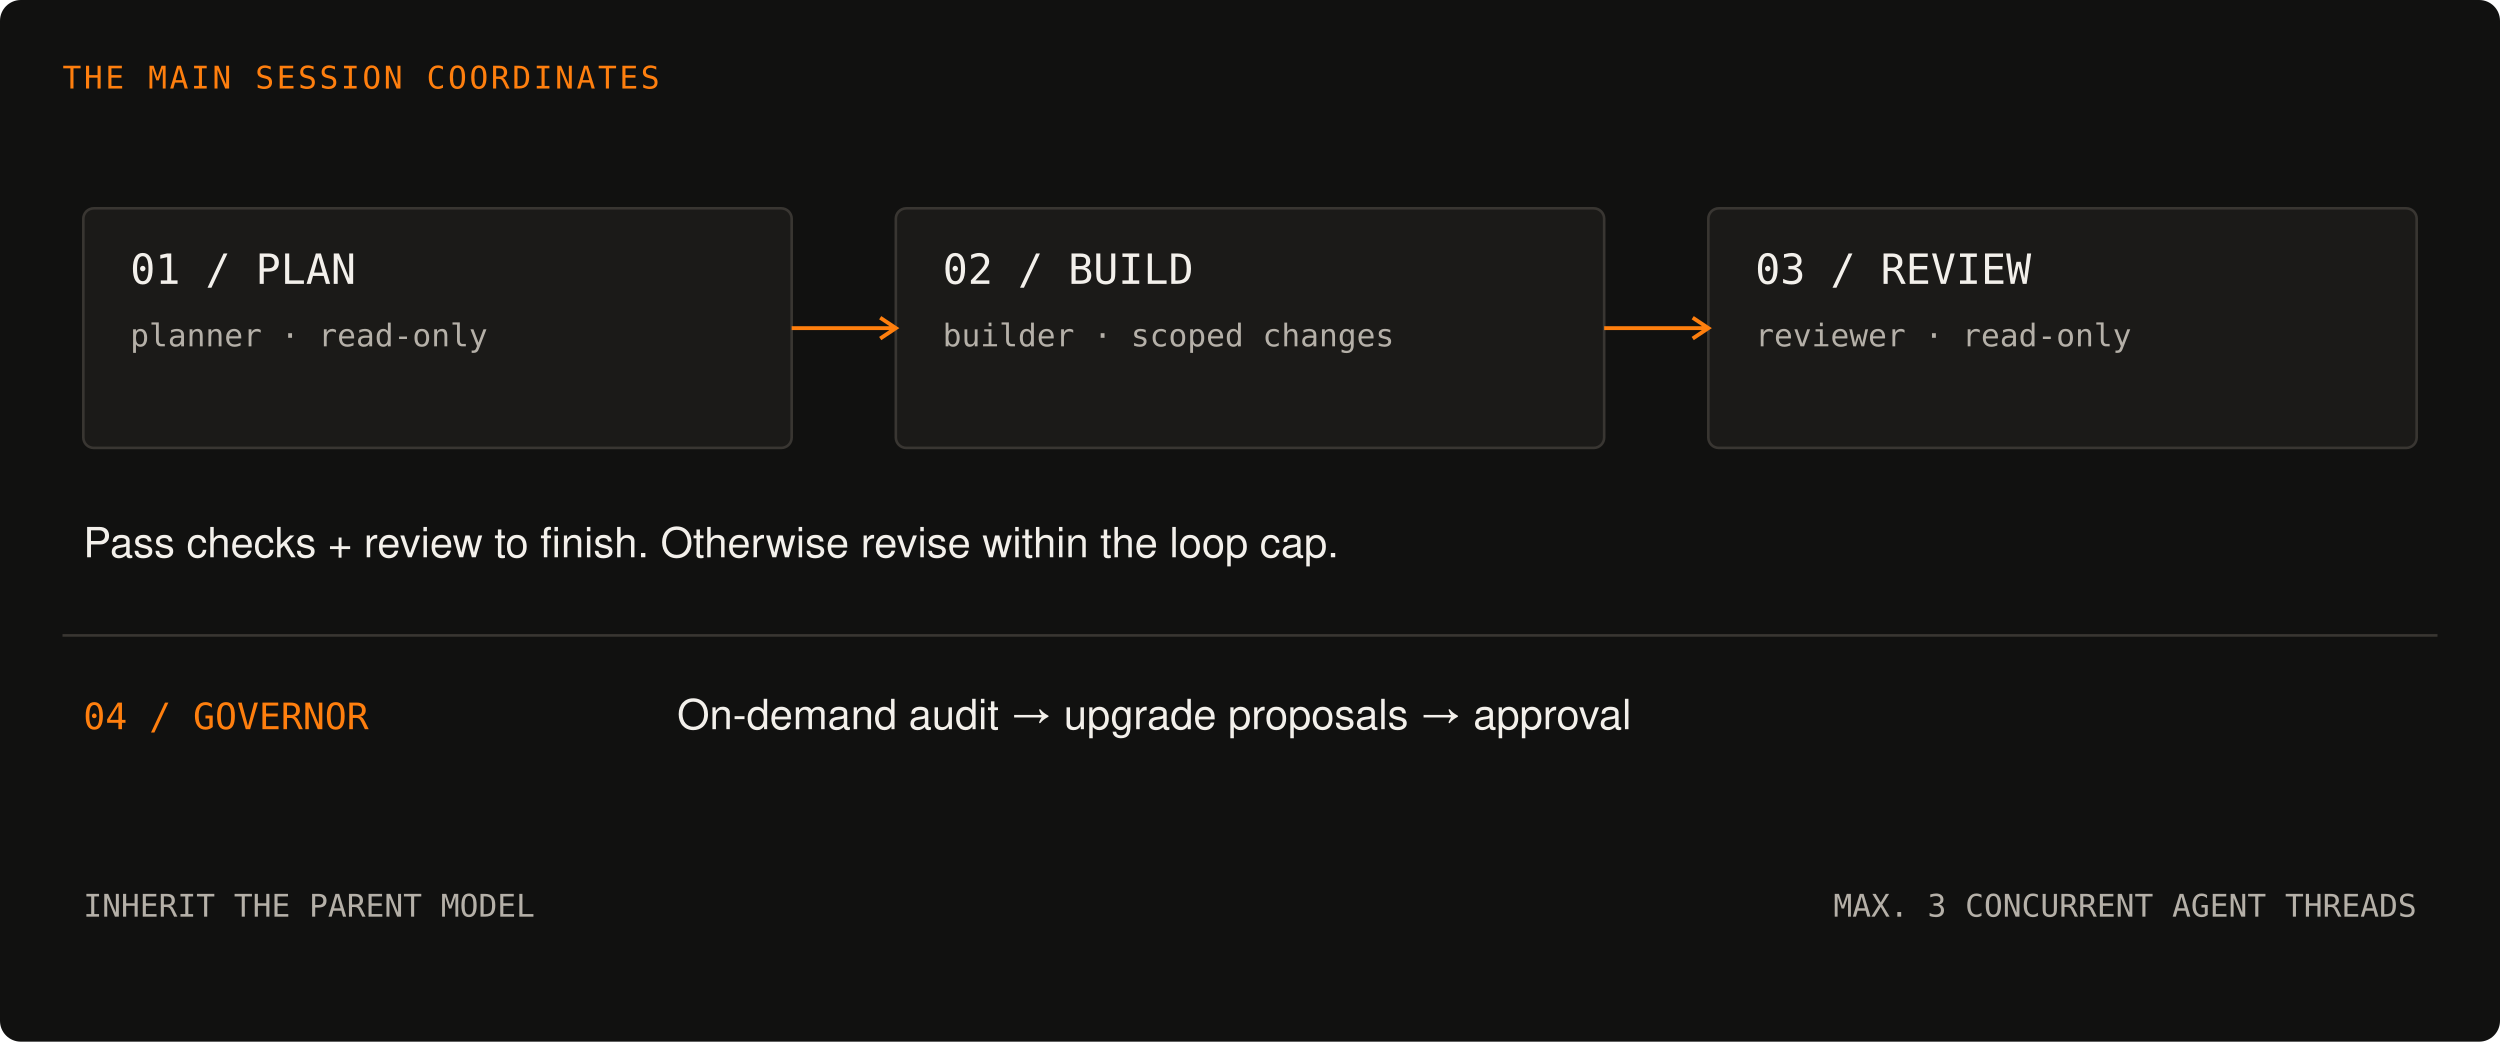
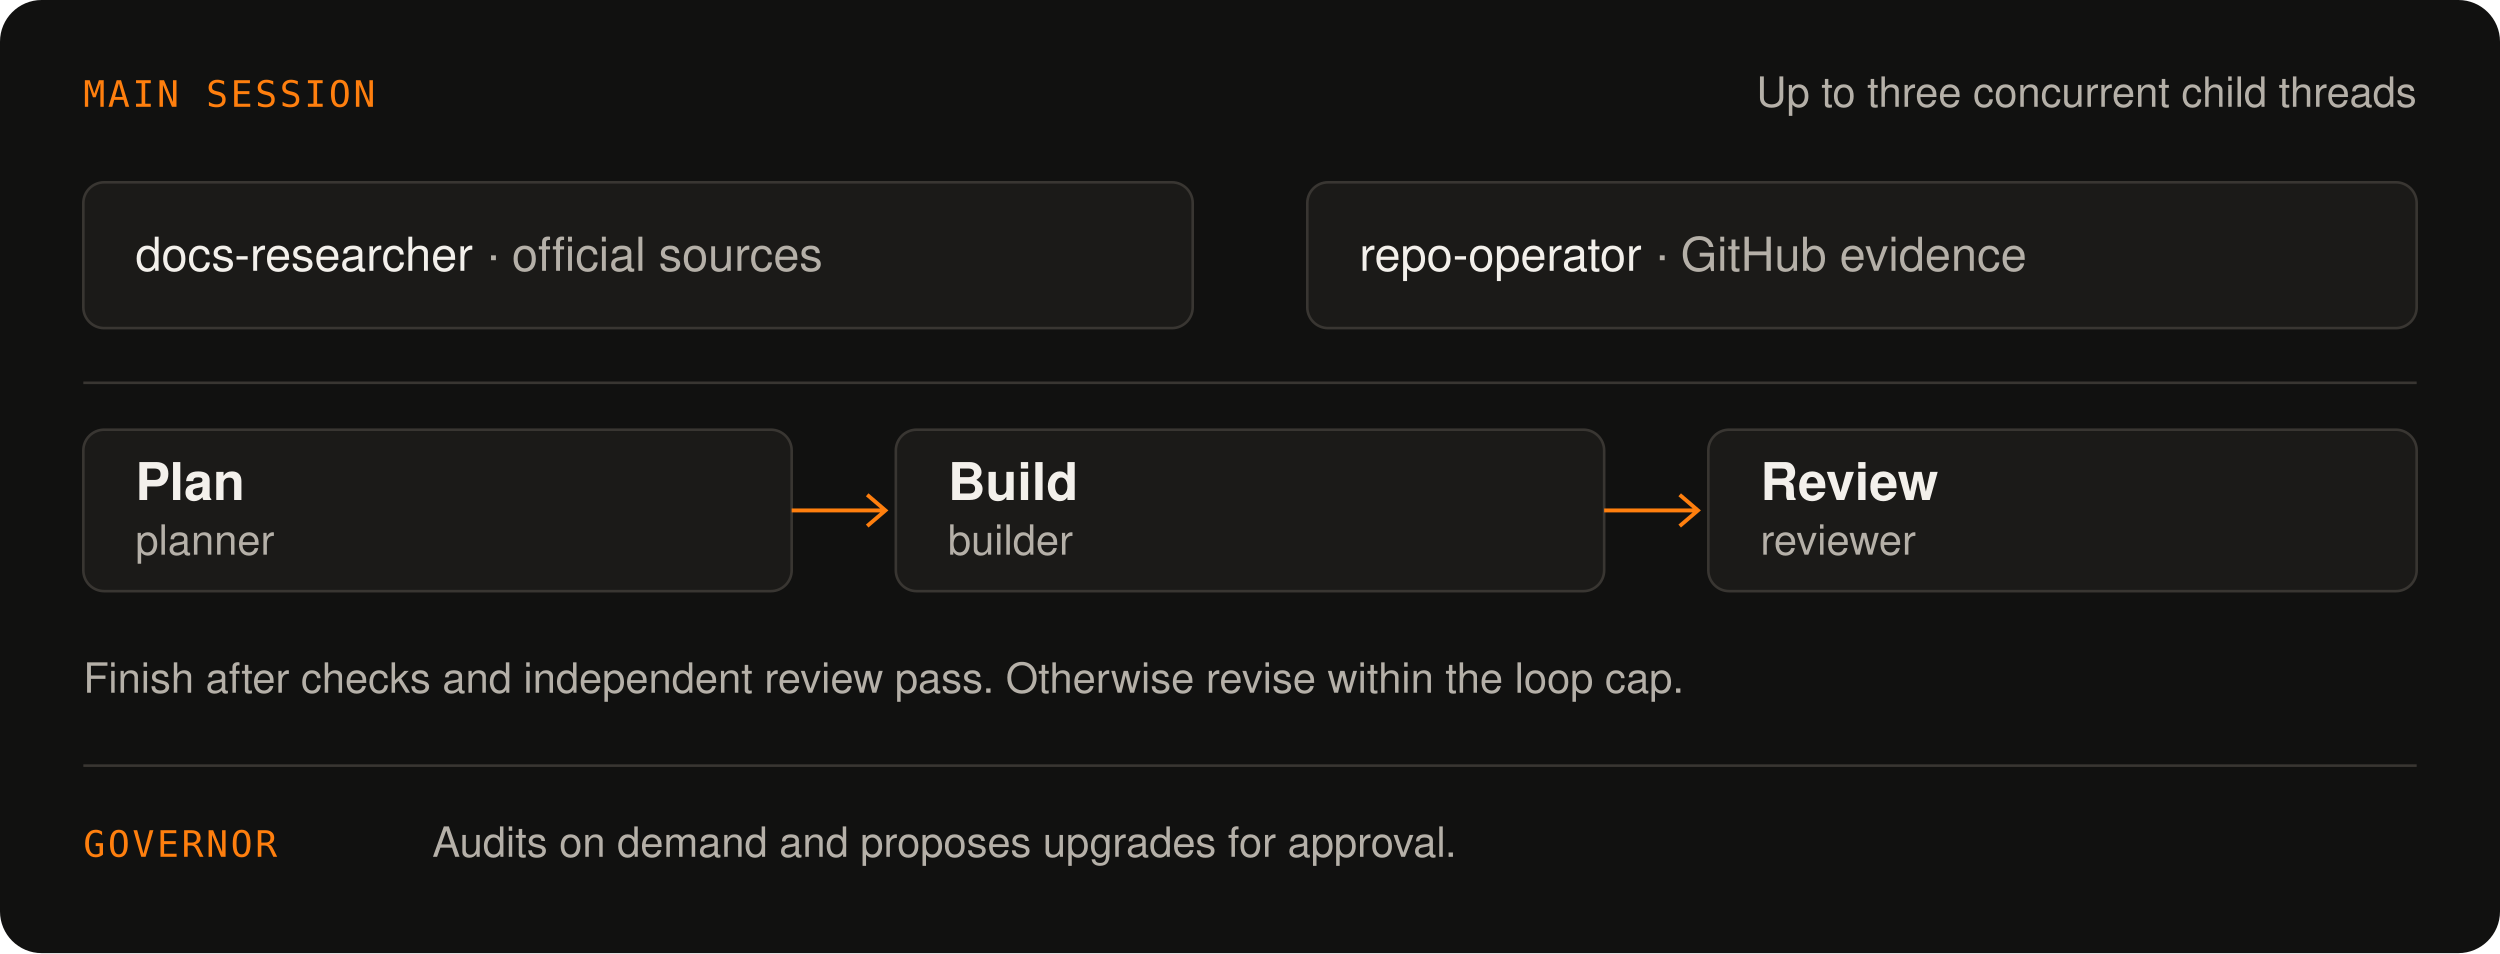
- <svg xmlns="http://www.w3.org/2000/svg" width="960" height="400" viewBox="0 0 960 400" role="img" aria-labelledby="title">
-   <rect width="960" height="400" rx="8" fill="#111110" />
-   <text x="24" y="34" fill="#FF7F0E" font-family="ui-monospace, SFMono-Regular, Menlo, Consolas, monospace" font-size="12" font-weight="400" letter-spacing="1">THE MAIN SESSION COORDINATES</text>
-   <rect x="32" y="80" width="272" height="92" rx="4" fill="#1B1A18" stroke="#393632" />
-   <text x="50" y="109" fill="#F3F0EB" font-family="ui-monospace, SFMono-Regular, Menlo, Consolas, monospace" font-size="16" font-weight="400">01 / PLAN</text>
-   <text x="50" y="133" fill="#B5B0A8" font-family="ui-monospace, SFMono-Regular, Menlo, Consolas, monospace" font-size="12" font-weight="400">planner · read-only</text>
-   <rect x="344" y="80" width="272" height="92" rx="4" fill="#1B1A18" stroke="#393632" />
-   <text x="362" y="109" fill="#F3F0EB" font-family="ui-monospace, SFMono-Regular, Menlo, Consolas, monospace" font-size="16" font-weight="400">02 / BUILD</text>
-   <text x="362" y="133" fill="#B5B0A8" font-family="ui-monospace, SFMono-Regular, Menlo, Consolas, monospace" font-size="12" font-weight="400">builder · scoped changes</text>
-   <rect x="656" y="80" width="272" height="92" rx="4" fill="#1B1A18" stroke="#393632" />
-   <text x="674" y="109" fill="#F3F0EB" font-family="ui-monospace, SFMono-Regular, Menlo, Consolas, monospace" font-size="16" font-weight="400">03 / REVIEW</text>
-   <text x="674" y="133" fill="#B5B0A8" font-family="ui-monospace, SFMono-Regular, Menlo, Consolas, monospace" font-size="12" font-weight="400">reviewer · read-only</text>
-   <path d="M304 126h40m-6-4 6 4-6 4M616 126h40m-6-4 6 4-6 4" fill="none" stroke="#FF7F0E" stroke-width="1.5" />
-   <text x="32" y="214" fill="#F3F0EB" font-family="-apple-system, BlinkMacSystemFont, Segoe UI, Helvetica, Arial, sans-serif" font-size="16" font-weight="400">Pass checks + review to finish. Otherwise revise within the loop cap.</text>
-   <text x="32" y="280" fill="#FF7F0E" font-family="ui-monospace, SFMono-Regular, Menlo, Consolas, monospace" font-size="14" font-weight="400">04 / GOVERNOR</text>
-   <text x="260" y="280" fill="#F3F0EB" font-family="-apple-system, BlinkMacSystemFont, Segoe UI, Helvetica, Arial, sans-serif" font-size="16" font-weight="400">On-demand audit → upgrade proposals → approval</text>
-   <text x="32" y="352" fill="#B5B0A8" font-family="ui-monospace, SFMono-Regular, Menlo, Consolas, monospace" font-size="12" font-weight="400">INHERIT THE PARENT MODEL</text>
-   <text x="928" y="352" fill="#B5B0A8" font-family="ui-monospace, SFMono-Regular, Menlo, Consolas, monospace" font-size="12" font-weight="400" text-anchor="end">MAX. 3 CONCURRENT AGENT THREADS</text>
-   <path d="M24 244H936" stroke="#393632" />
+ <svg xmlns="http://www.w3.org/2000/svg" width="960" height="366" viewBox="0 0 960 366" role="img" aria-labelledby="title">
+   <rect width="960" height="366" rx="16" fill="#111110" />
+   <g fill="#1B1A18" stroke="#393632">
+     <rect x="32" y="70" width="426" height="56" rx="8" />
+     <rect x="502" y="70" width="426" height="56" rx="8" />
+     <rect x="32" y="165" width="272" height="62" rx="8" />
+     <rect x="344" y="165" width="272" height="62" rx="8" />
+     <rect x="656" y="165" width="272" height="62" rx="8" />
+   </g>
+   <path d="M304 196h36m-7-6 7 6-7 6m283-6h36m-7-6 7 6-7 6" fill="none" stroke="#FF7F0E" stroke-width="1.5" />
+   <path d="M32 147h896m0 147H32" stroke="#393632" />
+   <g font-family="ui-monospace, SFMono-Regular, Menlo, Consolas, monospace" font-size="14" fill="#FF7F0E" letter-spacing="1">
+     <text x="32" y="41">MAIN SESSION</text>
+     <text x="32" y="329">GOVERNOR</text>
+   </g>
+   <g font-family="-apple-system, BlinkMacSystemFont, 'Segoe UI', Helvetica, Arial, sans-serif" fill="#F3F0EB">
+     <text x="928" y="41" text-anchor="end" font-size="16" fill="#B5B0A8">Up to three concurrent child threads</text>
+     <text x="52" y="104" font-size="18">docs-researcher <tspan fill="#B5B0A8">· official sources</tspan>
+     </text>
+     <text x="522" y="104" font-size="18">repo-operator <tspan fill="#B5B0A8">· GitHub evidence</tspan>
+     </text>
+     <text x="52" y="192" font-size="20" font-weight="600">Plan</text>
+     <text x="364" y="192" font-size="20" font-weight="600">Build</text>
+     <text x="676" y="192" font-size="20" font-weight="600">Review</text>
+     <g font-size="16" fill="#B5B0A8">
+       <text x="52" y="213">planner</text>
+       <text x="364" y="213">builder</text>
+       <text x="676" y="213">reviewer</text>
+       <text x="32" y="266">Finish after checks and independent review pass. Otherwise revise within the loop cap.</text>
+       <text x="166" y="329">Audits on demand and proposes upgrades for approval.</text>
+     </g>
+   </g>
</svg>
